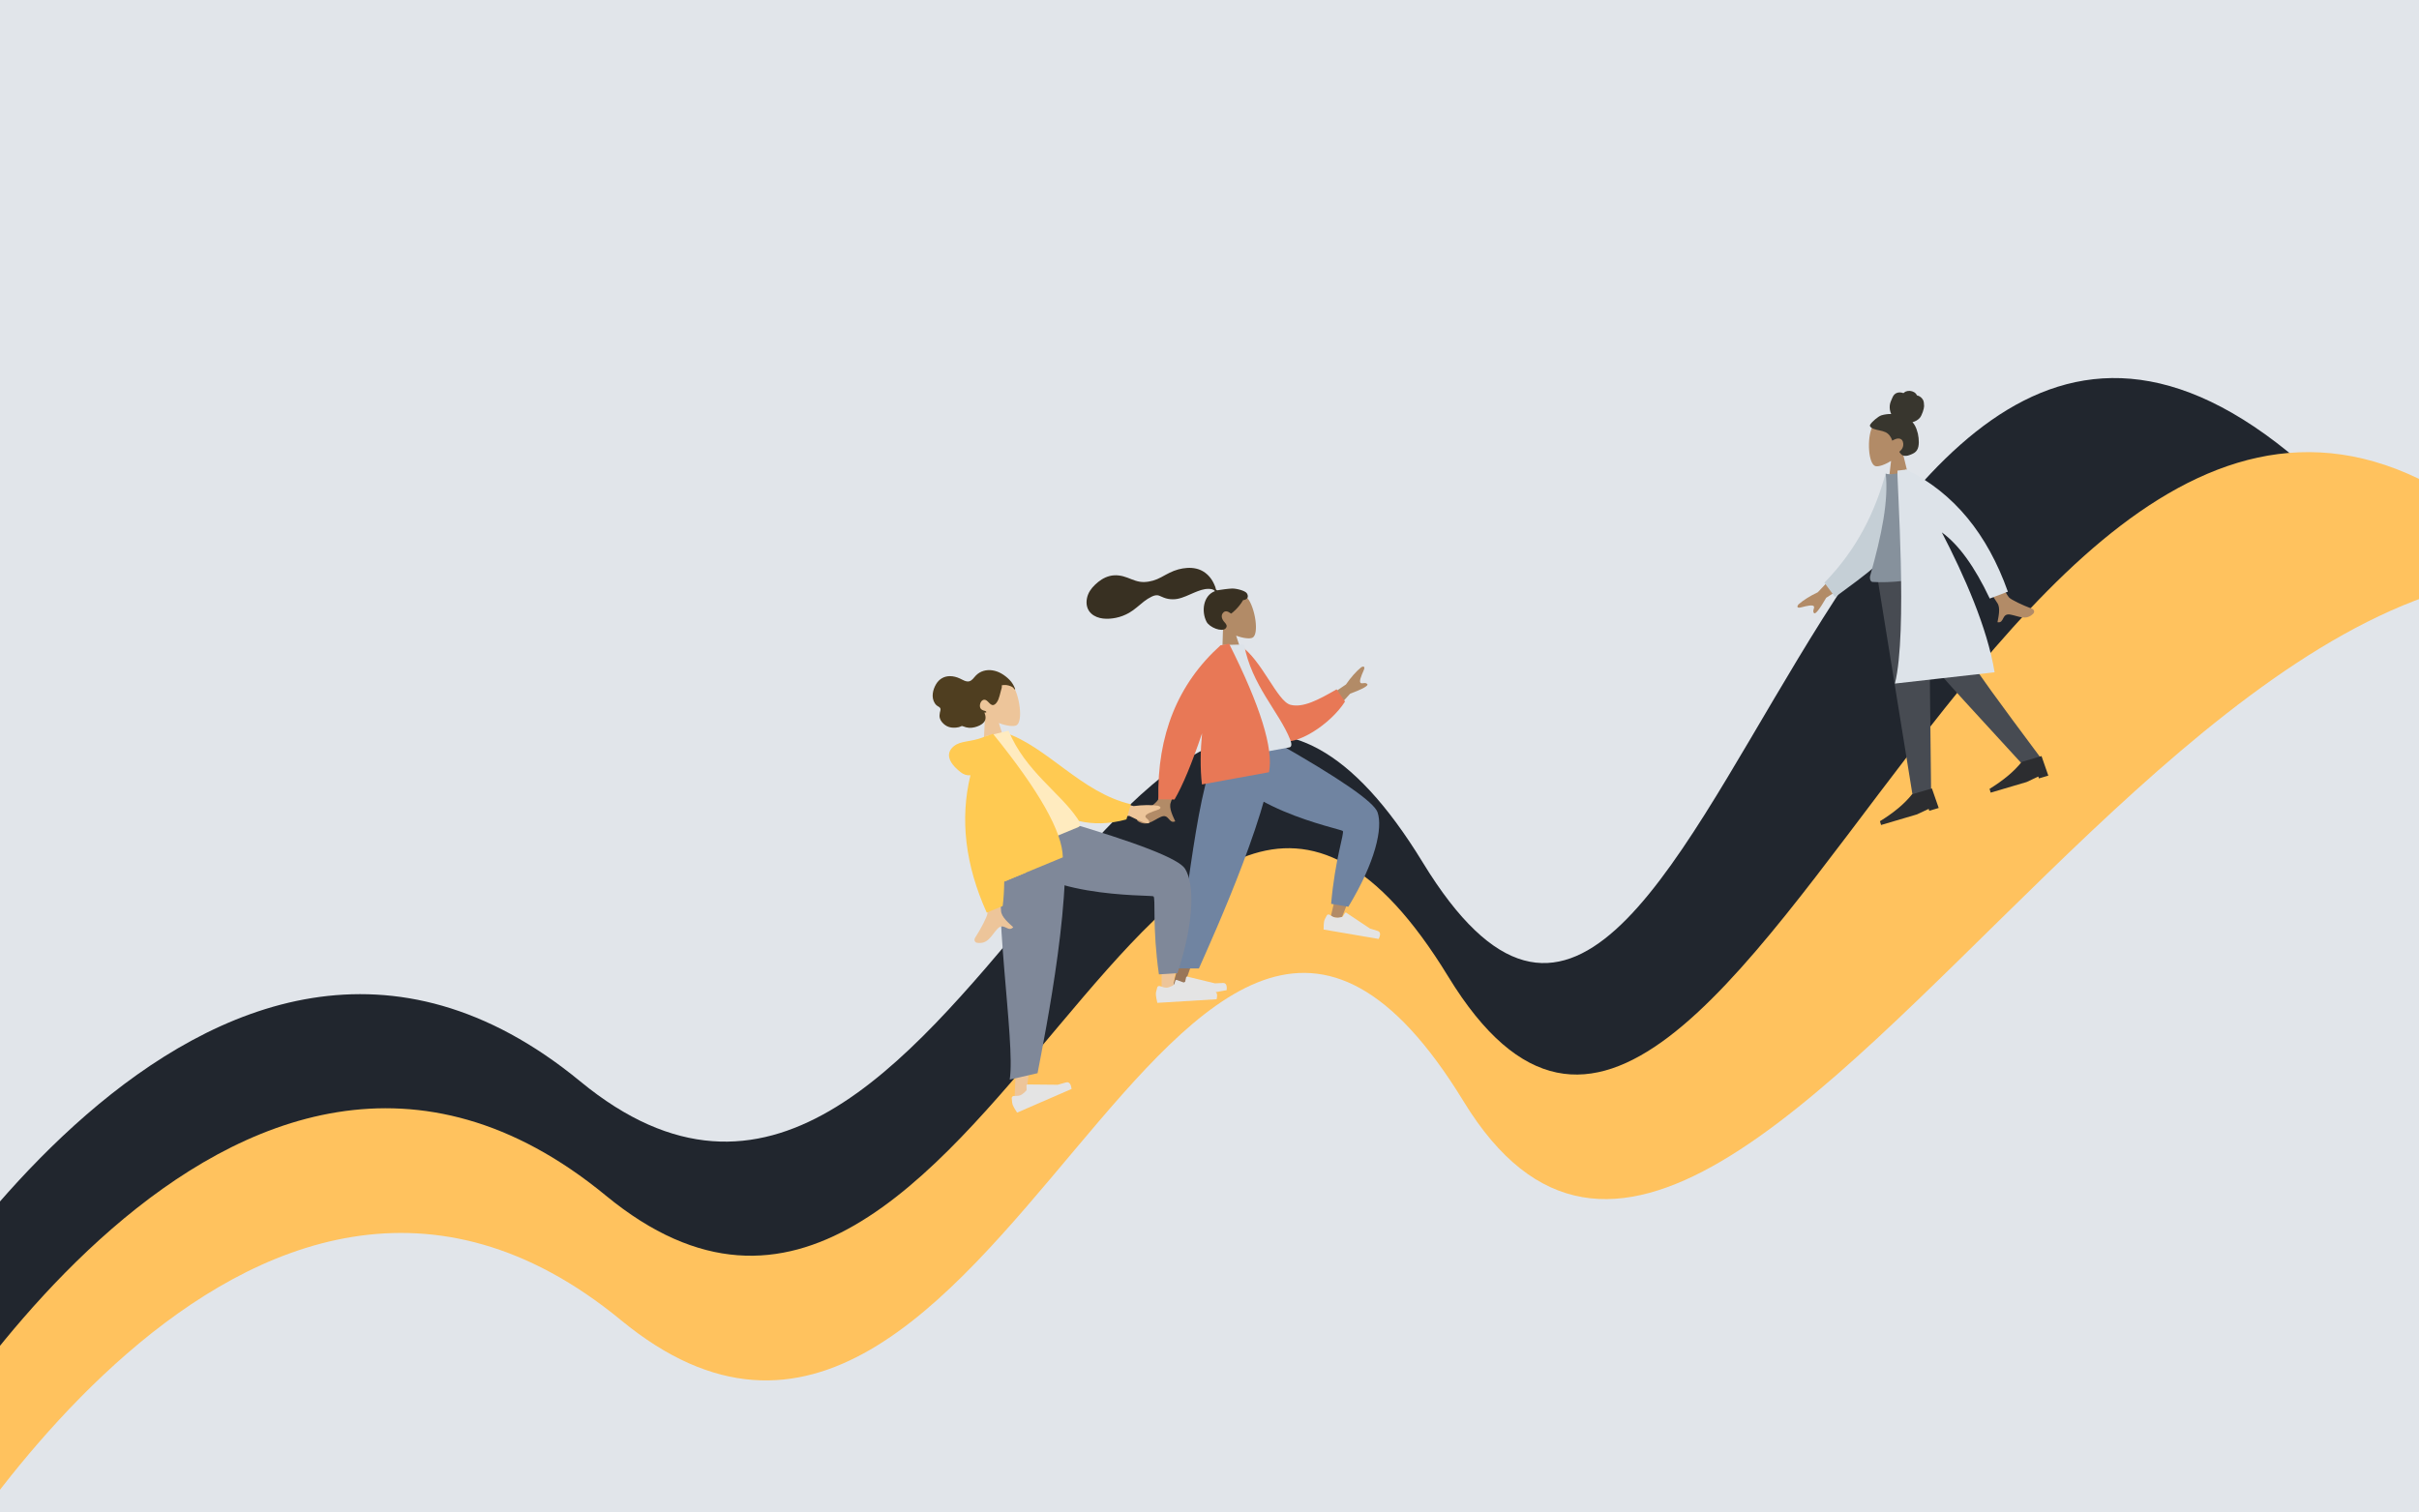
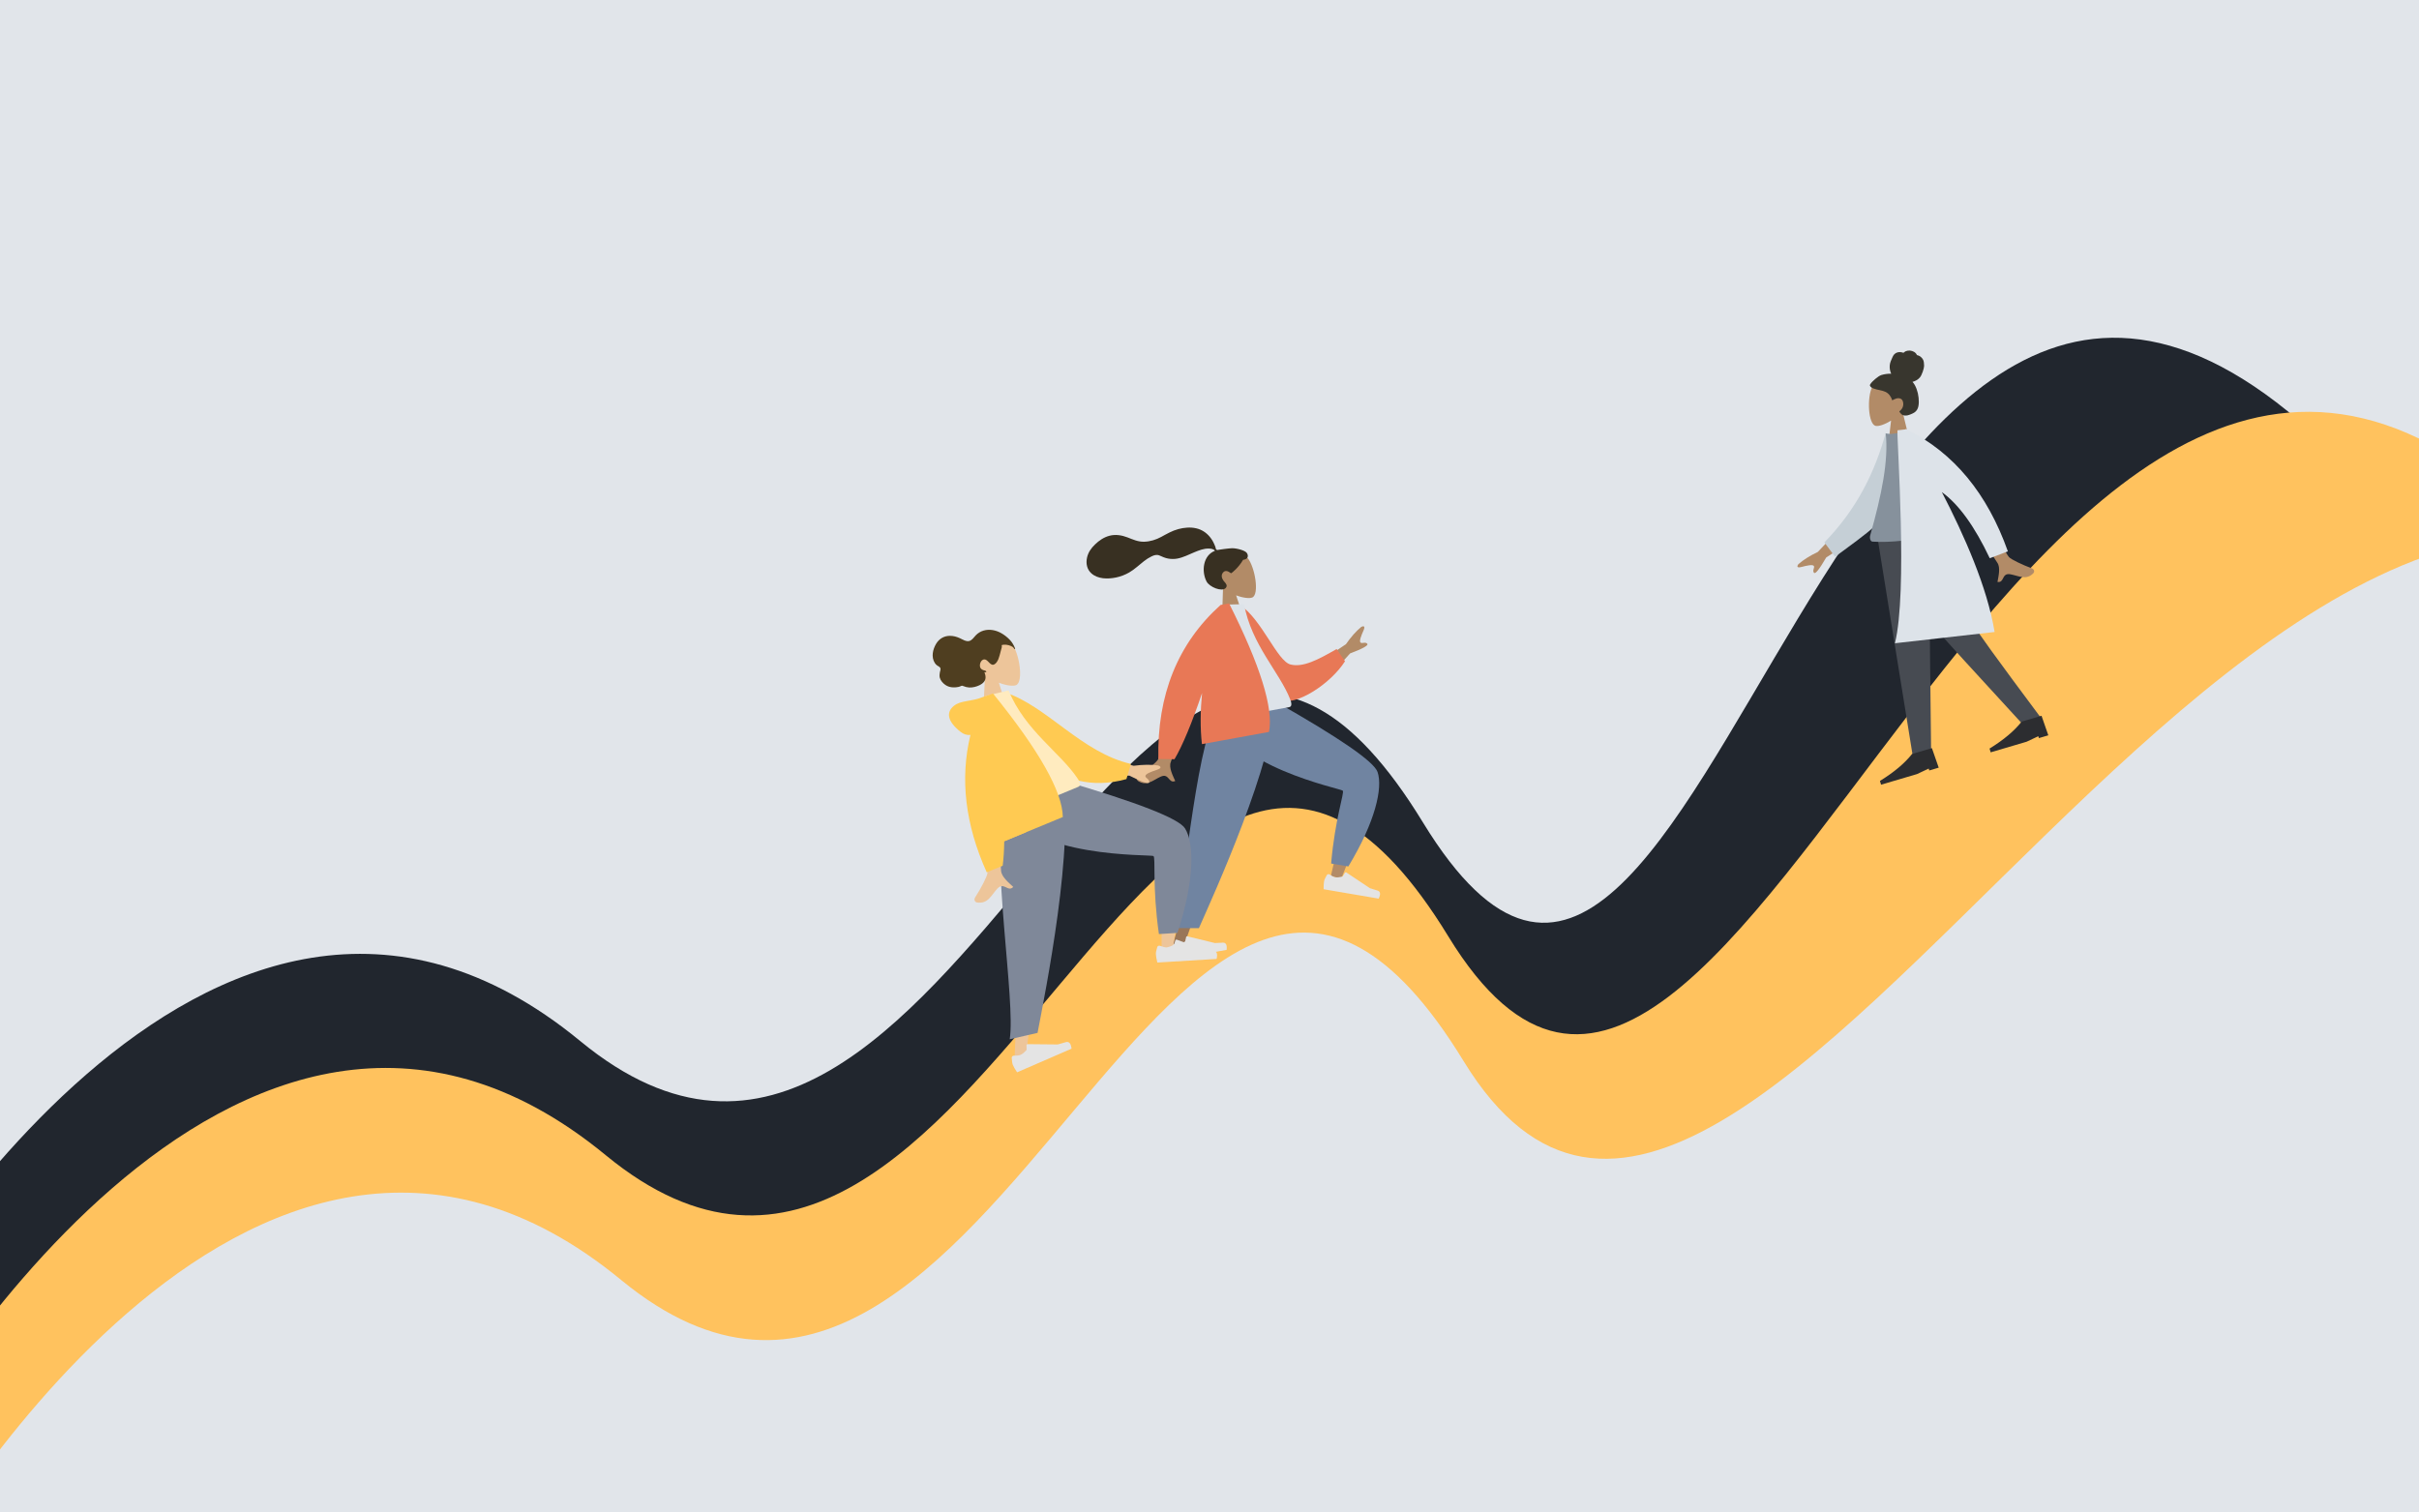
<svg xmlns="http://www.w3.org/2000/svg" width="1920" height="1200" viewBox="0 0 508 317.5" version="1.1" id="svg4619">
  <defs id="defs4613">
    <path id="path-1" d="M92.782,38.006 C93.339,38.194 92.782,35.795 91.448,34.918 C87.359,32.227 75.187,28.246 66.864,29.974 C61.288,31.131 54.334,34.036 49.881,37.74 C45.866,41.079 42.213,46.965 40.791,52.136 C39.299,57.566 38.734,65.122 40.791,69.859 C43.241,75.501 51.915,81.581 52.145,82.389 C52.407,83.31 51.381,86.91 50.631,90.704 C49.881,94.497 50.222,104.156 50.631,105.731 C51.284,108.249 54.788,109.486 56.316,109.668 C64.764,110.675 70.888,121.162 73.436,123.846 C84.781,135.235 92.698,140.188 97.188,138.705 C98.37,138.315 96.598,124.163 95.417,118.097 C94.235,112.031 82.644,101.207 81.902,97.64 C81.465,95.539 81.392,91.88 81.346,91.714 C80.253,84.177 80.441,83.565 78.846,80.494 C77.252,77.423 76.016,77.243 76.399,76.348 C78.271,71.977 84.294,58.604 85.66,54.231 C87.288,49.019 86.519,50.73 88.197,45.536 C88.941,43.236 89.887,37.033 92.782,38.006 Z" />
    <path id="path-1-9" d="M64.534,14.023 C64.307,12.609 64.757,11.916 59.073,7.933 C53.389,3.95 44.212,-0.748 34.968,1.297 C22.972,3.95 18.208,11.863 13.582,15.709 C9.412,19.177 5.228,19.582 2.748,23.885 C0.269,28.188 -1.05,40.568 1.106,45.49 C4.08,52.279 9.945,54.108 14.227,56.064 C21.57,59.419 31.949,55.876 32.201,55.289 C34.146,50.749 44.615,37.942 50.912,32.561 C55.542,28.605 65.603,20.658 64.534,14.023 Z" />
  </defs>
  <g id="layer1" transform="translate(0,20.50002)" style="display:inline">
    <rect style="fill:#e1e5ea;fill-opacity:0;stroke:none;stroke-width:0.265;stroke-opacity:1" id="rect5715" width="658.552" height="398.766" x="-43.832" y="-55.796" />
    <rect style="fill:#e1e5ea;fill-opacity:1;stroke:none;stroke-width:0.265;stroke-opacity:1" id="rect5717" width="514.761" height="326.069" x="-3.207" y="-21.056" />
-     <path style="fill:#21262e;fill-opacity:1;stroke:none;stroke-width:0.265px;stroke-linecap:butt;stroke-linejoin:miter;stroke-opacity:1" d="m -26.727,269.204 c 0,0 70.025,-127.22 148.602,-62.541 C 200.452,271.342 238.404,61.803 298.807,160.693 359.21,259.582 383.799,-27.465 492.845,85.857 601.891,199.179 610.444,366.49 610.444,366.49 l -626.48,25.123 z" id="path5719" />
-     <path style="display:inline;fill:#ffc25e;fill-opacity:1;stroke:none;stroke-width:0.265px;stroke-linecap:butt;stroke-linejoin:miter;stroke-opacity:1" d="m -21.382,293.17 c 0,0 70.025,-127.22 148.602,-62.541 78.577,64.679 116.53,-144.86 176.932,-45.97 60.403,98.89 121.875,-197.245 230.921,-83.923 109.046,113.322 80.715,289.72 80.715,289.72 l -626.48,25.123 z" id="path5719-1" />
-     <path style="display:inline;fill:#e1e5ea;fill-opacity:1;stroke:none;stroke-width:0.265px;stroke-linecap:butt;stroke-linejoin:miter;stroke-opacity:1" d="m -18.174,319.362 c 0,0 70.025,-127.22 148.602,-62.541 78.577,64.679 116.529,-144.86 176.932,-45.97 60.403,98.89 172.122,-197.779 281.168,-84.457 109.046,113.322 30.469,290.255 30.469,290.255 L -7.484,441.771 Z" id="path5719-1-0" />
-     <g id="humaaans/standing-17" transform="matrix(-0.183192,0.05408647,0.05408647,0.183192,423.6919,49.0343)" style="fill:none;fill-rule:evenodd;stroke:none;stroke-width:1">
+     <path style="fill:#21262e;fill-opacity:1;stroke:none;stroke-width:0.265px;stroke-linecap:butt;stroke-linejoin:miter;stroke-opacity:1" d="m -26.727,260.737 c 0,0 70.025,-127.22 148.602,-62.541 C 200.452,262.875 238.404,53.336 298.807,152.226 359.21,251.116 383.799,-35.932 492.845,77.39 601.891,190.713 610.444,358.023 610.444,358.023 l -626.48,25.123 z" id="path5719" />
+     <path style="display:inline;fill:#ffc25e;fill-opacity:1;stroke:none;stroke-width:0.265px;stroke-linecap:butt;stroke-linejoin:miter;stroke-opacity:1" d="m -21.382,284.703 c 0,0 70.025,-127.22 148.602,-62.541 C 205.798,286.841 243.75,77.302 304.153,176.191 364.556,275.081 426.028,-21.054 535.074,92.269 644.12,205.591 615.789,381.989 615.789,381.989 l -626.48,25.123 z" id="path5719-1" />
+     <path style="display:inline;fill:#e1e5ea;fill-opacity:1;stroke:none;stroke-width:0.265px;stroke-linecap:butt;stroke-linejoin:miter;stroke-opacity:1" d="m -18.174,310.895 c 0,0 70.025,-127.22 148.602,-62.541 78.577,64.679 116.529,-144.86 176.932,-45.97 60.403,98.89 172.122,-197.779 281.168,-84.457 109.046,113.322 30.469,290.255 30.469,290.255 L -7.484,433.305 Z" id="path5719-1-0" />
+     <g id="humaaans/standing-17" transform="matrix(-0.183192,0.05408647,0.05408647,0.183192,423.6919,40.56763)" style="fill:none;fill-rule:evenodd;stroke:none;stroke-width:1">
      <g transform="translate(28,2)" id="humaaan-1">
        <g transform="rotate(-15,169.1449,-161.3564)" id="Head/Front/Chongo">
          <g transform="translate(58.49409,33.28277)" id="Head" style="fill:#784931;stroke-width:1">
            <path id="path7319" d="M 8.95,37.03 C 3.958,31.223 0.58,24.106 1.145,16.132 2.771,-6.844 35.041,-1.79 41.318,9.807 47.595,21.403 46.849,50.818 38.736,52.891 35.501,53.718 28.609,51.693 21.594,47.502 l 4.403,30.873 H 0 Z" style="fill:#b28b67;fill-opacity:1" />
          </g>
          <path id="hair" d="M 89.543,30.459 C 85.991,29.385 80.834,29.021 78.665,29.268 79.899,26.337 80.388,23.072 79.989,19.894 79.601,16.805 78.209,14.175 76.921,11.419 76.327,10.148 75.654,8.885 74.651,7.913 73.629,6.923 72.336,6.27 70.98,5.958 69.592,5.639 68.14,5.665 66.75,5.955 66.135,6.083 65.583,6.362 64.98,6.517 64.363,6.675 64.063,6.292 63.615,5.907 62.534,4.98 60.951,4.521 59.584,4.358 58.05,4.174 56.459,4.403 54.997,4.903 53.573,5.389 52.206,6.179 51.177,7.33 c -0.458,0.512 -0.874,1.095 -1.145,1.739 -0.111,0.264 -0.129,0.421 -0.395,0.517 -0.246,0.09 -0.534,0.092 -0.787,0.177 -2.454,0.824 -4.553,2.704 -5.696,5.117 -0.667,1.408 -0.982,3.887 -0.896,6.665 0.086,2.778 2.618,10.028 4.985,12.673 2.113,2.36 5.219,3.918 8.217,4.6 -1.99,2.254 -3.314,5.071 -4.294,7.936 -1.064,3.112 -1.722,6.345 -1.965,9.64 -0.231,3.13 -0.252,6.44 0.488,9.503 0.693,2.865 2.174,5.215 4.646,6.706 1.133,0.683 2.351,1.196 3.577,1.665 1.208,0.462 2.419,0.911 3.685,1.171 2.395,0.491 5.154,0.406 6.998,-1.483 0.665,-0.681 1.396,-1.537 1.881,-2.369 0.174,-0.299 0.28,-0.495 0.068,-0.787 -0.254,-0.35 -0.664,-0.619 -0.99,-0.893 -1.859,-1.562 -3.01,-3.648 -3.301,-6.126 -0.294,-2.515 0.387,-5.761 2.854,-6.858 3.045,-1.355 6.399,0.2 9.105,1.65 1.15,-4.024 3.512,-7.647 7.215,-9.492 4.097,-2.042 8.797,-2.281 13.007,-4.033 1.097,-0.457 2.214,-0.975 3.022,-1.905 0.338,-0.389 0.733,-0.893 0.868,-1.407 0.177,-0.675 -0.262,-1.242 -0.602,-1.768 -1.8,-2.792 -8.627,-8.432 -12.179,-9.506 z" style="fill:#38362e;fill-opacity:1" />
        </g>
        <g transform="translate(0,218.4359)" id="Bottom/Standing/Skinny-Jeans">
-           <polygon points="197.029,9.9475983e-14 138.653,9.9475983e-14 177.925,137.283 206.578,238.468 227.477,238.468 " id="Leg" style="fill:#474b52;fill-opacity:1" />
+           <polygon points="138.653,9.9475983e-14 177.925,137.283 206.578,238.468 227.477,238.468 197.029,9.9475983e-14 " id="Leg" style="fill:#474b52;fill-opacity:1" />
          <path id="path7325" d="m 128.15,0 c -0.908,70.757 -4.006,109.35 -4.96,115.779 -0.954,6.429 -15.375,47.325 -43.263,122.689 h 21.65 c 35.504,-72.299 55.324,-113.196 59.458,-122.689 C 165.169,106.285 177.929,67.692 197.147,0 Z" style="fill:#474b52;fill-opacity:1" />
          <g transform="translate(77.99212,214.7293)" id="Accessories/Shoe/Flat-Pointy" style="fill:#191847">
            <path id="Shoe" d="M 0,43.329 1.083,20.581 H 23.831 C 34.617,28.164 48.699,34.302 66.077,38.996 v 4.333 H 24.914 l -14.082,-2.166 v 2.166 z" style="fill:#2c2d30;fill-opacity:1" />
          </g>
          <g transform="translate(203.6461,214.7293)" id="g7331" style="fill:#191847">
            <path id="path7329" d="M 0,43.329 1.083,20.581 H 23.831 C 34.617,28.164 48.699,34.302 66.077,38.996 v 4.333 H 24.914 l -14.082,-2.166 v 2.166 z" style="fill:#2c2d30;fill-opacity:1" />
          </g>
        </g>
        <g transform="rotate(-10,755.6506,24.10755)" id="Body/Lab-Coat">
-           <path id="Skin" d="m 206.201,95.512 32.699,27.585 c 9.172,3.161 16.763,6.827 22.773,11 1.387,1.447 2.987,4.292 -3.125,3.394 -6.112,-0.898 -12.581,-1.569 -13.575,0.458 -0.994,2.027 2.549,4.779 0.637,7.474 -1.274,1.796 -6.342,-3.283 -15.202,-15.239 l -33.143,-16.459 z M 58.134,83.575 77.319,86.348 C 56.725,130.81 45.684,154.324 44.197,156.89 c -3.347,5.774 0.589,15.831 2.128,21.155 -7.776,2.234 -5.292,-9.72 -15.125,-6.739 -8.974,2.722 -16.38,8.891 -25.268,1.555 -1.093,-0.902 -2.013,-3.851 1.46,-5.57 8.653,-4.281 21.358,-12.116 23.333,-15.003 2.693,-3.937 11.829,-26.842 27.409,-68.713 z" style="fill:#b28b67;stroke:none;stroke-opacity:1;fill-opacity:1" />
+           <path id="Skin" d="m 206.201,95.512 32.699,27.585 c 9.172,3.161 16.763,6.827 22.773,11 1.387,1.447 2.987,4.292 -3.125,3.394 -6.112,-0.898 -12.581,-1.569 -13.575,0.458 -0.994,2.027 2.549,4.779 0.637,7.474 -1.274,1.796 -6.342,-3.283 -15.202,-15.239 l -33.143,-16.459 z M 58.134,83.575 77.319,86.348 C 56.725,130.81 45.684,154.324 44.197,156.89 c -3.347,5.774 0.589,15.831 2.128,21.155 -7.776,2.234 -5.292,-9.72 -15.125,-6.739 -8.974,2.722 -16.38,8.891 -25.268,1.555 -1.093,-0.902 -2.013,-3.851 1.46,-5.57 8.653,-4.281 21.358,-12.116 23.333,-15.003 2.693,-3.937 11.829,-26.842 27.409,-68.713 z" style="fill:#b28b67;fill-opacity:1;stroke:none;stroke-opacity:1" />
          <path transform="rotate(5,183.8838,66.04735)" id="Coat-Back" d="M 133.24,9.948 144.742,5.014 C 164.301,43.543 191.641,80.086 234.527,109.22 l -8.412,17.86 c -36.986,-17.544 -71.691,-30.65 -87.912,-60.412 -5.444,-9.989 -4.246,-44.27 -4.962,-56.72 z" style="fill:#c5cfd6" />
          <path id="Shirt" d="m 97.49,118.568 c 34.055,3.593 60.86,3.593 80.414,0 2.423,-0.445 2.805,-4.481 1.681,-7.221 C 162.09,68.688 150.092,31.465 150.092,1.835 146.881,3.446 141.263,3.687 133.237,2.559 111.665,33.094 101.75,68.129 97.49,118.568 Z" style="fill:#86919c;fill-opacity:1" />
          <path id="Coat-Front" d="m 127.874,0 h 8.99 c 2.093,12.25 8.695,178.135 29.076,232.399 H 55.662 C 58.053,182.688 76.912,122.973 96.017,73.004 79.123,88.386 64.4,114.451 51.845,151.198 l -20.656,-5.276 C 46.547,80.067 78.125,31.663 125.921,0.71 126.024,0.472 126.127,0.236 126.23,0 h 0.796 c 0.293,-0.187 0.586,-0.373 0.88,-0.559 z" style="fill:#dde3e9" />
        </g>
      </g>
    </g>
    <text xml:space="preserve" style="font-style:normal;font-weight:normal;font-size:10.583px;line-height:1.25;font-family:sans-serif;letter-spacing:0px;word-spacing:0px;fill:#000000;fill-opacity:1;stroke:none;stroke-width:0.265" x="26.192" y="70.89" id="text7507">
      <tspan id="tspan7505" x="26.192" y="80.254" style="stroke-width:0.265" />
    </text>
-     <g id="humaaans/standing-9" transform="matrix(0.2044873,-0.03724903,0.03724903,0.2044873,215.7157,99.41025)" style="fill:none;fill-rule:evenodd;stroke:none;stroke-width:1">
+     <g id="humaaans/standing-9" transform="matrix(0.2044873,-0.03724903,0.03724903,0.2044873,215.7157,90.94357)" style="fill:none;fill-rule:evenodd;stroke:none;stroke-width:1">
      <g transform="translate(40,27)" id="A-Human/Standing-3">
        <g transform="translate(82)" id="Head/Front/Airy">
          <g transform="translate(54,31)" id="Head-1" style="fill:#b28b67;stroke-width:1">
            <path id="path7983" d="M 8.262,34.49 C 3.654,29.081 0.536,22.453 1.057,15.025 2.558,-6.375 32.349,-1.667 38.143,9.134 43.938,19.935 43.25,47.333 35.76,49.263 32.774,50.033 26.411,48.147 19.935,44.244 L 24,73 H 0 Z" />
          </g>
          <path id="hair-8" d="m 78.464,27.685 c -3.163,-0.519 -11.68,-0.875 -13.251,-0.875 -1.004,0 -2.091,0.229 -2.686,-0.692 C 62.041,25.363 62.219,24.087 62.074,23.211 61.905,22.193 61.665,21.189 61.423,20.187 60.733,17.337 59.69,14.625 58.231,12.079 55.493,7.302 51.481,3.56 46.417,1.383 40.824,-1.021 34.496,-1.572 28.48,-1.084 22.043,-0.562 16.216,1.563 10.138,3.562 4.346,5.468 -1.72,6.218 -7.778,5.288 -13.882,4.35 -18.493,1.042 -23.641,-2.098 c -5.27,-3.214 -11.293,-5.317 -17.523,-4.833 -5.816,0.451 -11.176,2.853 -15.985,6.06 -4.499,3.001 -8.212,6.612 -10.308,11.695 -2.255,5.467 -2.253,11.468 1.455,16.299 5.375,7.003 15.352,8.814 23.654,8.634 4.802,-0.104 9.517,-0.98 14.05,-2.575 6.046,-2.126 11.27,-5.731 16.926,-8.655 2.654,-1.372 5.398,-2.499 8.274,-3.311 2.791,-0.788 5.539,-1.15 8.066,0.536 2.673,1.783 5.068,3.535 8.126,4.652 2.933,1.071 6.04,1.67 9.166,1.646 6.081,-0.047 12.075,-1.942 17.981,-3.211 4.816,-1.035 9.969,-2.066 14.879,-1.071 2.049,0.415 5.041,1.272 5.781,3.401 -12.454,2.257 -17.346,17.66 -13.835,28.967 1.895,6.103 13.286,13.237 17.715,10.029 2.806,-2.033 1.102,-4.701 0,-6.463 -2.111,-3.373 -2.834,-7.707 1.073,-10.055 3.37,-2.026 6.913,2.785 6.98,2.779 0.926,-0.073 8.929,-4.599 14.443,-11.203 5.439,0.322 6.265,-3.264 4.966,-6.197 -1.299,-2.933 -9.405,-6.624 -13.776,-7.342 z" style="fill:#383022;fill-opacity:1" />
        </g>
        <g transform="translate(0,187)" id="Bottom/Standing/Sprint">
          <path transform="rotate(-55,171.3336,82.40783)" id="Leg-3" d="M 207.47,-9.658 C 188.345,5.934 195.62,142.644 194.344,144.365 c -0.567,0.765 -30.876,7.274 -90.925,19.528 l 2.592,10.581 c 70.242,-3.486 107.41,-7.836 111.504,-13.05 5.861,-7.465 13.106,-49.212 21.733,-125.242 z" style="fill:#b28b67" />
          <path transform="rotate(-55,176.2309,77.64662)" id="Pant" d="m 113.54,152.758 4.565,17.041 c 52.36,6.012 86.878,-1.43 99.027,-12.987 8.1,-7.705 15.363,-49.339 21.789,-124.901 l -33.995,-48.55 c -45.525,34.346 -18.389,146.78 -19.553,149.353 -1.163,2.573 -28.777,4.607 -71.834,20.045 z" style="fill:#7084a1;fill-opacity:1" />
          <g transform="rotate(20,-347.4016,650.5891)" id="Accessories/Shoe/Flat-Sneaker" style="fill:#e4e4e4">
            <path id="shoe" d="M 2.678,25.402 C 1.559,28.388 1,30.623 1,32.106 1,33.909 1.3,36.54 1.901,40 c 2.092,0 20.893,0 56.402,0 1.466,-4.845 0.62,-7.461 -2.538,-7.848 -3.158,-0.386 -5.781,-0.735 -7.87,-1.047 L 21.68,19.419 c -0.504,-0.225 -1.096,0.002 -1.321,0.506 -0.004,0.009 -0.008,0.017 -0.011,0.026 l -1.685,4.088 c -2.923,1.364 -5.299,2.046 -7.127,2.046 -1.485,0 -3.536,-0.6 -6.152,-1.799 l 5.5e-6,-1.2e-5 c -1.004,-0.46 -2.191,-0.019 -2.652,0.985 -0.02,0.043 -0.038,0.087 -0.055,0.132 z" />
          </g>
-           <polygon points="27.396,229.25 39.395,229.25 170.674,0 130,0 78.254,124.227 " id="polygon7992" style="fill:#997659" />
+           <polygon points="39.395,229.25 170.674,0 130,0 78.254,124.227 27.396,229.25 " id="polygon7992" style="fill:#997659" />
          <g transform="translate(24,199)" id="g7996" style="fill:#e4e4e4">
            <path id="path7994" d="M 2.678,25.402 C 1.559,28.388 1,30.623 1,32.106 1,33.909 1.3,36.54 1.901,40 c 2.092,0 20.893,0 56.402,0 1.466,-4.845 0.62,-7.461 -2.538,-7.848 -3.158,-0.386 -5.781,-0.735 -7.87,-1.047 L 21.68,19.419 c -0.504,-0.225 -1.096,0.002 -1.321,0.506 -0.004,0.009 -0.008,0.017 -0.011,0.026 l -1.685,4.088 c -2.923,1.364 -5.299,2.046 -7.127,2.046 -1.485,0 -3.536,-0.6 -6.152,-1.799 l 5.5e-6,-1.2e-5 c -1.004,-0.46 -2.191,-0.019 -2.652,0.985 -0.02,0.043 -0.038,0.087 -0.055,0.132 z" />
          </g>
          <path id="path7998" d="m 31.989,207.433 26.662,5 C 79.266,182.125 165.541,57.852 175,0 H 115.644 C 84.055,41.821 51.639,176.624 31.989,207.433 Z" style="fill:#7084a1;fill-opacity:1" />
        </g>
        <g transform="translate(22,82)" id="Body/Jacket-2">
          <path id="Skin-4" d="m 198,77.617 36.235,-15.913 c 6.347,-6.325 12.477,-11.133 18.388,-14.422 1.768,-0.563 4.787,-0.733 1.565,3.973 -3.222,4.706 -6.399,9.801 -5.112,11.45 1.287,1.649 5.017,-0.171 6.49,2.511 0.982,1.788 -5.304,3.927 -18.859,6.417 L 209.57,92.439 Z M 51.508,82 72,86.066 C 51.392,124.471 40.34,144.826 38.845,147.13 c -3.365,5.185 -0.225,14.687 0.934,19.691 -7.275,1.693 -4.406,-9.256 -13.612,-6.97 -8.403,2.087 -15.528,7.442 -23.363,0.22 -0.963,-0.888 -1.669,-3.663 1.616,-5.087 C 12.603,151.437 24.692,144.796 26.652,142.218 29.326,138.702 37.611,118.629 51.508,82 Z" style="fill:#b28b67" />
          <path transform="rotate(5,177.5382,58.16177)" id="Coat-Back-2" d="m 123.28,9.877 8.485,-2.231 c 20.355,16.559 31.837,59.616 44.847,64.31 12.301,4.438 28.596,-2.324 47.89,-11.217 l 7.293,13.096 C 215.41,95 178.299,114.917 161.843,106.84 135.534,93.927 125.047,40.501 123.28,9.877 Z" style="fill:#e87856;fill-opacity:1" />
          <path id="Shirt-2" d="m 90,114 c 34.672,0 60.176,0 76.511,0 3.496,0 2.837,-5.048 2.332,-7.596 C 163.011,77.004 140.241,45.312 140.241,3.461 L 118.172,0 C 99.917,29.358 93.605,65.505 90,114 Z" style="fill:#dde3e9" />
          <path id="Coat-Front-4" d="M 82.369,84.233 C 66.771,112.368 53.661,132.623 43.037,145 L 27,141.859 C 37.331,77.791 67.247,30.504 116.748,0 H 117 h 8.486 c 19.813,67.537 25.274,112.537 16.386,135 H 73 c 1.09,-16.437 4.583,-33.819 9.369,-50.767 z" style="fill:#e87856;fill-opacity:1" />
        </g>
      </g>
    </g>
-     <g id="humaaans/standing-6" transform="matrix(0.1871979,-0.08131398,0.08131398,0.1871979,165.4033,127.4676)" style="fill:none;fill-rule:evenodd;stroke:none;stroke-width:1">
+     <g id="humaaans/standing-6" transform="matrix(0.1871979,-0.08131398,0.08131398,0.1871979,165.4033,119.0009)" style="fill:none;fill-rule:evenodd;stroke:none;stroke-width:1">
      <g transform="translate(21.13183,5.91011)" id="humaaan-3">
        <g transform="translate(0,215.4359)" id="Bottom/Standing/Sprint-5">
          <path transform="rotate(-55,185.589,88.87665)" id="Leg-1" d="m 224.415,-10.625 c -20.632,16.831 -12.503,164.745 -13.879,166.605 -0.611,0.826 -33.344,7.809 -98.198,20.947 l 2.821,11.452 c 75.884,-3.633 116.032,-8.266 120.445,-13.899 6.318,-8.064 14.063,-53.214 23.234,-135.45 z" style="fill:#edc59a;fill-opacity:1" />
          <path transform="rotate(-55,190.9188,83.7636)" id="Pant-7" d="m 123.305,164.894 4.966,18.445 c 56.583,6.607 93.861,-1.376 106.965,-13.855 8.736,-8.32 16.501,-53.347 23.296,-135.082 L 221.708,-18.189 c -49.119,37.068 -19.579,158.758 -20.831,161.539 -1.252,2.781 -31.082,4.927 -77.571,21.544 z" style="fill:#7f8899;fill-opacity:1" />
          <g transform="rotate(20,-374.3298,704.3002)" id="Accessories/Shoe/Flat-Sneaker-5" style="fill:#e4e4e4">
            <path id="shoe-7" d="m 2.901,27.516 c -1.212,3.235 -1.818,5.656 -1.818,7.262 0,1.953 0.325,4.804 0.976,8.551 2.266,0 22.631,0 61.096,0 1.588,-5.249 0.671,-8.082 -2.749,-8.501 -3.421,-0.419 -6.262,-0.796 -8.525,-1.134 L 23.484,21.035 c -0.546,-0.244 -1.187,0.002 -1.43,0.548 -0.004,0.009 -0.008,0.019 -0.012,0.028 l -1.825,4.428 c -3.167,1.477 -5.74,2.216 -7.72,2.216 -1.609,0 -3.83,-0.65 -6.664,-1.949 l 5.9e-6,-1.3e-5 c -1.088,-0.499 -2.374,-0.021 -2.872,1.067 -0.021,0.047 -0.041,0.095 -0.059,0.143 z" />
          </g>
-           <polygon points="42.674,247.371 184.878,0 140.819,0 84.767,134.046 29.676,247.371 " id="polygon8044" style="fill:#edc59a;fill-opacity:1" />
+           <polygon points="184.878,0 140.819,0 84.767,134.046 29.676,247.371 42.674,247.371 " id="polygon8044" style="fill:#edc59a;fill-opacity:1" />
          <g transform="translate(25.99737,214.7293)" id="g8048" style="fill:#e4e4e4">
            <path id="path8046" d="m 2.901,27.516 c -1.212,3.235 -1.818,5.656 -1.818,7.262 0,1.953 0.325,4.804 0.976,8.551 2.266,0 22.631,0 61.096,0 1.588,-5.249 0.671,-8.082 -2.749,-8.501 -3.421,-0.419 -6.262,-0.796 -8.525,-1.134 L 23.484,21.035 c -0.546,-0.244 -1.187,0.002 -1.43,0.548 -0.004,0.009 -0.008,0.019 -0.012,0.028 l -1.825,4.428 c -3.167,1.477 -5.74,2.216 -7.72,2.216 -1.609,0 -3.83,-0.65 -6.664,-1.949 l 5.9e-6,-1.3e-5 c -1.088,-0.499 -2.374,-0.021 -2.872,1.067 -0.021,0.047 -0.041,0.095 -0.059,0.143 z" />
          </g>
          <path id="path8050" d="m 34.651,223.829 28.881,5.395 C 85.863,196.52 179.318,62.425 189.564,0 H 125.268 C 91.05,45.127 55.937,190.584 34.651,223.829 Z" style="fill:#7f8899;fill-opacity:1" />
        </g>
        <g transform="rotate(14,54.36209,458.1112)" id="Head/Front/Wavy">
          <g transform="translate(58.49409,33.28277)" id="Head-16" style="fill:#b28b67;stroke-width:1">
            <path id="path8053" d="M 8.95,37.03 C 3.958,31.223 0.58,24.106 1.145,16.132 2.771,-6.844 35.041,-1.79 41.318,9.807 47.595,21.403 46.849,50.818 38.736,52.891 35.501,53.718 28.609,51.693 21.594,47.502 l 4.403,30.873 H 0 Z" style="fill:#edc59a;fill-opacity:1" />
          </g>
          <path id="hair-9" d="m 102.266,48.296 c -0.258,-1.503 -0.887,-3.172 -1.395,-4.594 -0.655,-1.833 -1.645,-3.486 -2.736,-5.044 -2.053,-2.933 -4.515,-5.581 -7.234,-7.78 -4.966,-4.015 -11.288,-6.331 -17.505,-5.579 -3.139,0.38 -6.186,1.566 -8.779,3.542 -2.343,1.785 -4.597,4.412 -7.631,4.601 -3.301,0.205 -6.328,-2.683 -8.975,-4.467 -2.985,-2.011 -6.161,-3.476 -9.65,-4.046 -5.845,-0.954 -11.336,1.003 -15.364,5.757 -4.287,5.058 -7.403,12.475 -4.588,19.177 0.523,1.246 1.196,2.296 2.163,3.167 0.886,0.798 2.239,1.647 2.599,2.923 0.382,1.356 -0.758,3.105 -1.2,4.328 -0.633,1.753 -1.153,3.592 -0.968,5.497 0.304,3.128 2.287,6.115 4.382,8.171 2.131,2.092 4.755,3.292 7.557,3.845 1.871,0.369 3.783,0.573 5.685,0.434 0.944,-0.069 1.777,-0.329 2.692,-0.535 0.889,-0.201 1.386,0.033 2.141,0.517 3.505,2.246 7.274,3.115 11.322,2.781 3.416,-0.282 7.353,-1.103 10.14,-3.422 3.095,-2.576 3.033,-6.129 2.305,-9.925 0.772,0.379 2.906,0.614 1.631,-0.897 -0.505,-0.598 -1.46,-0.842 -2.108,-1.194 -0.755,-0.41 -1.521,-0.939 -2.108,-1.608 -2.367,-2.699 0.024,-8.191 2.999,-9.096 4.42,-1.345 5.41,4.851 8.565,6.454 1.814,0.921 3.712,-0.338 5.071,-1.624 1.821,-1.723 3.062,-4.005 4.133,-6.328 0.883,-1.913 1.704,-3.852 2.603,-5.755 0.42,-0.889 1.874,-3.401 1.144,-4.406 3.166,-0.626 6.692,0.678 9.419,2.388 1.127,0.707 1.986,1.486 2.587,2.734 0.129,0.267 0.409,1.062 0.761,1.095 0.655,0.061 0.41,-0.733 0.346,-1.111" style="fill:#4f3e20;fill-opacity:1" />
        </g>
        <g transform="rotate(1,-5893.157,1471.128)" id="Body/Hoodie">
          <path id="Skin-8" d="m 206.659,99.394 34.553,25.248 c 9.371,2.516 17.201,5.647 23.489,9.392 1.485,1.347 3.28,4.074 -2.879,3.603 -6.16,-0.471 -12.66,-0.691 -13.51,1.399 -0.85,2.091 2.878,4.591 1.16,7.412 -1.145,1.881 -6.557,-2.835 -16.234,-14.146 l -34.217,-14.119 z m -132.666,0.871 22.637,0.089 c -13.977,44.898 -21.523,68.721 -22.637,71.468 -2.507,6.181 2.798,15.595 5.066,20.654 -7.388,3.289 -6.6,-8.893 -15.92,-4.578 -8.506,3.938 -14.977,11.073 -24.805,5.039 -1.208,-0.742 -2.532,-3.535 0.667,-5.718 7.97,-5.438 19.455,-14.956 21.007,-18.088 2.116,-4.272 6.778,-27.227 13.984,-68.864 z" style="fill:#edc59a;fill-opacity:1" />
          <path transform="rotate(5,188.3362,69.30281)" id="Coat-Back-1" d="m 132.973,10.348 9.192,-2.409 c 37.225,26.731 56.447,82.661 101.534,109.235 l -9.112,13.492 C 160.173,128.037 135.824,59.896 132.973,10.348 Z" style="fill:#ffca52;fill-opacity:1" />
          <path id="Shirt-3" d="m 97.49,122.879 c 37.557,0 65.184,0 82.879,0 3.787,0 3.074,-5.442 2.526,-8.187 C 176.577,83.001 151.913,48.841 151.913,3.73 L 128.007,0 C 108.233,31.645 101.395,70.607 97.49,122.879 Z" style="fill:#ffebbf;fill-opacity:1" />
          <path id="Coat-Front-3" d="M 98.156,31.106 C 94.684,30.113 91.935,27.796 89.908,24.157 81.17,8.468 84.325,-0.17 93.663,-3.009 103.001,-5.848 111.329,0 126.206,0 c 0.809,0 1.55,0.05 2.223,0.151 l 7.484,0.425 C 157.386,72.989 163.308,121.302 153.679,145.515 H 88.447 c -3.865,8.968 -7.563,16.513 -11.095,22.636 H 59.577 C 57.904,114.328 70.764,68.647 98.156,31.106 Z" style="fill:#ffca52;fill-opacity:1" />
          <path id="Shade" d="m 102.652,108.325 c 2.052,17.081 5.386,29.477 10.003,37.19 H 88.447 c 4.508,-10.461 9.243,-22.857 14.205,-37.19 z" style="fill:#ffca52;fill-opacity:1" />
        </g>
      </g>
    </g>
  </g>
</svg>
